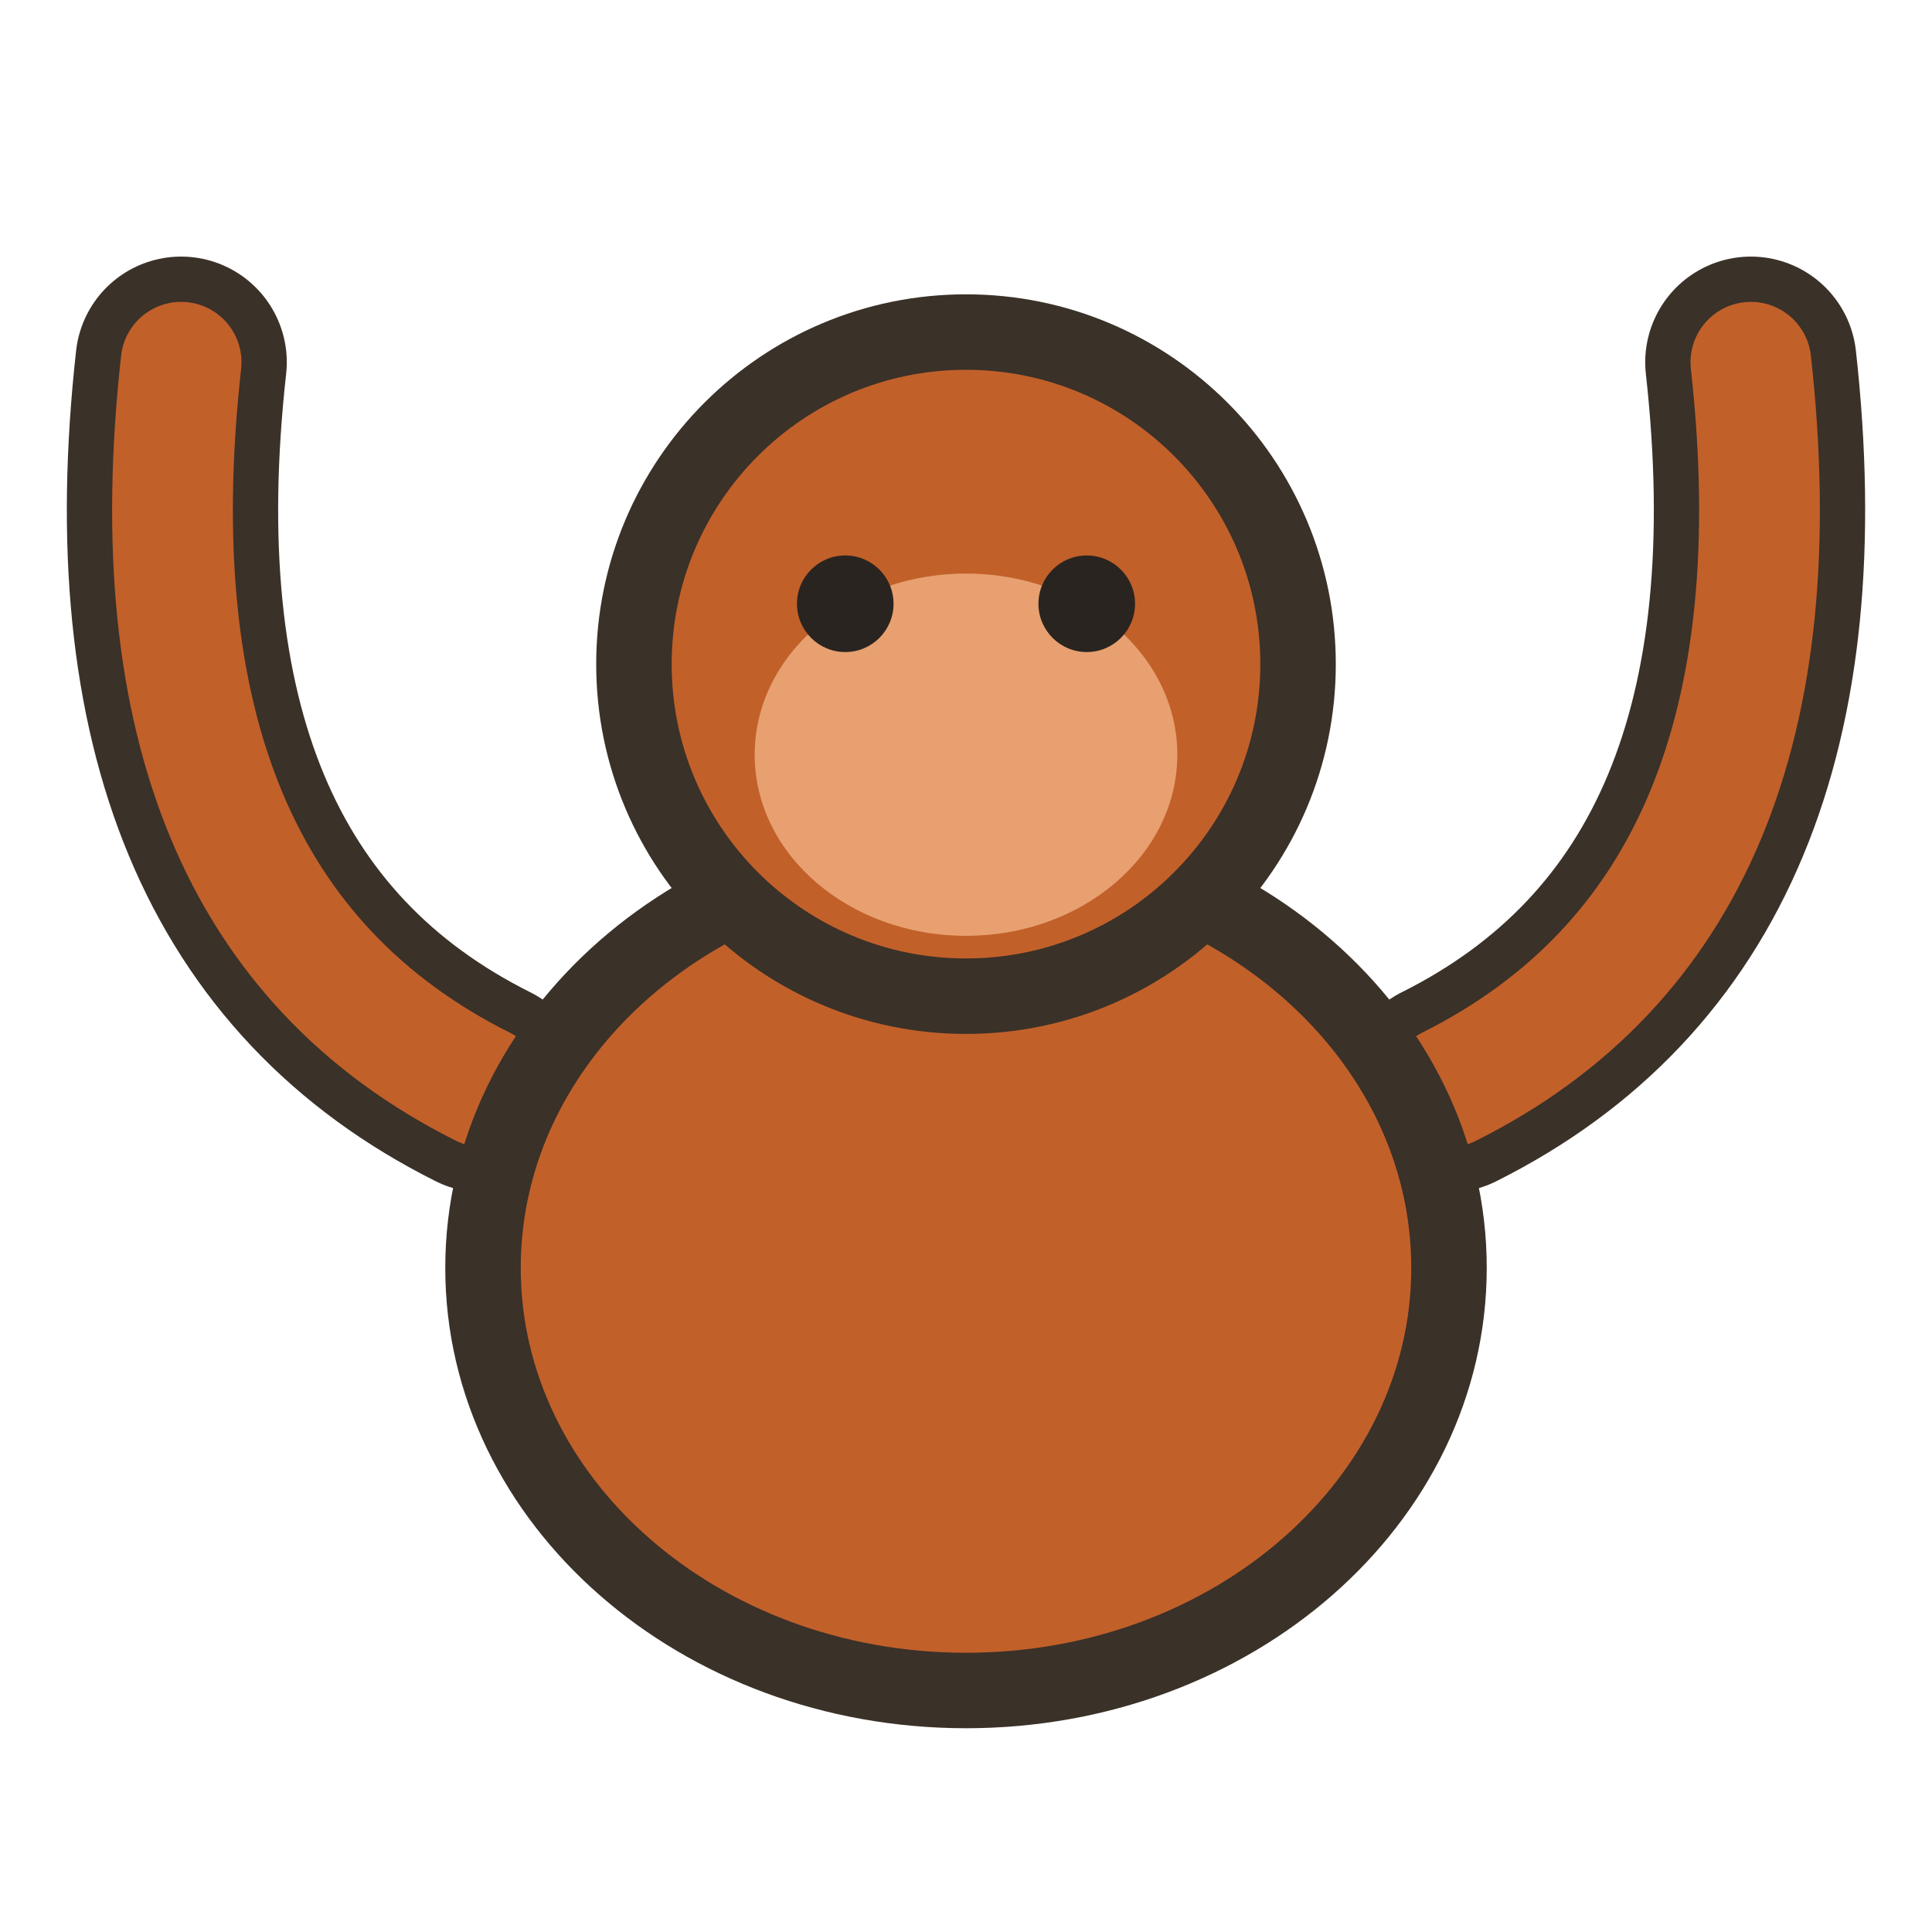
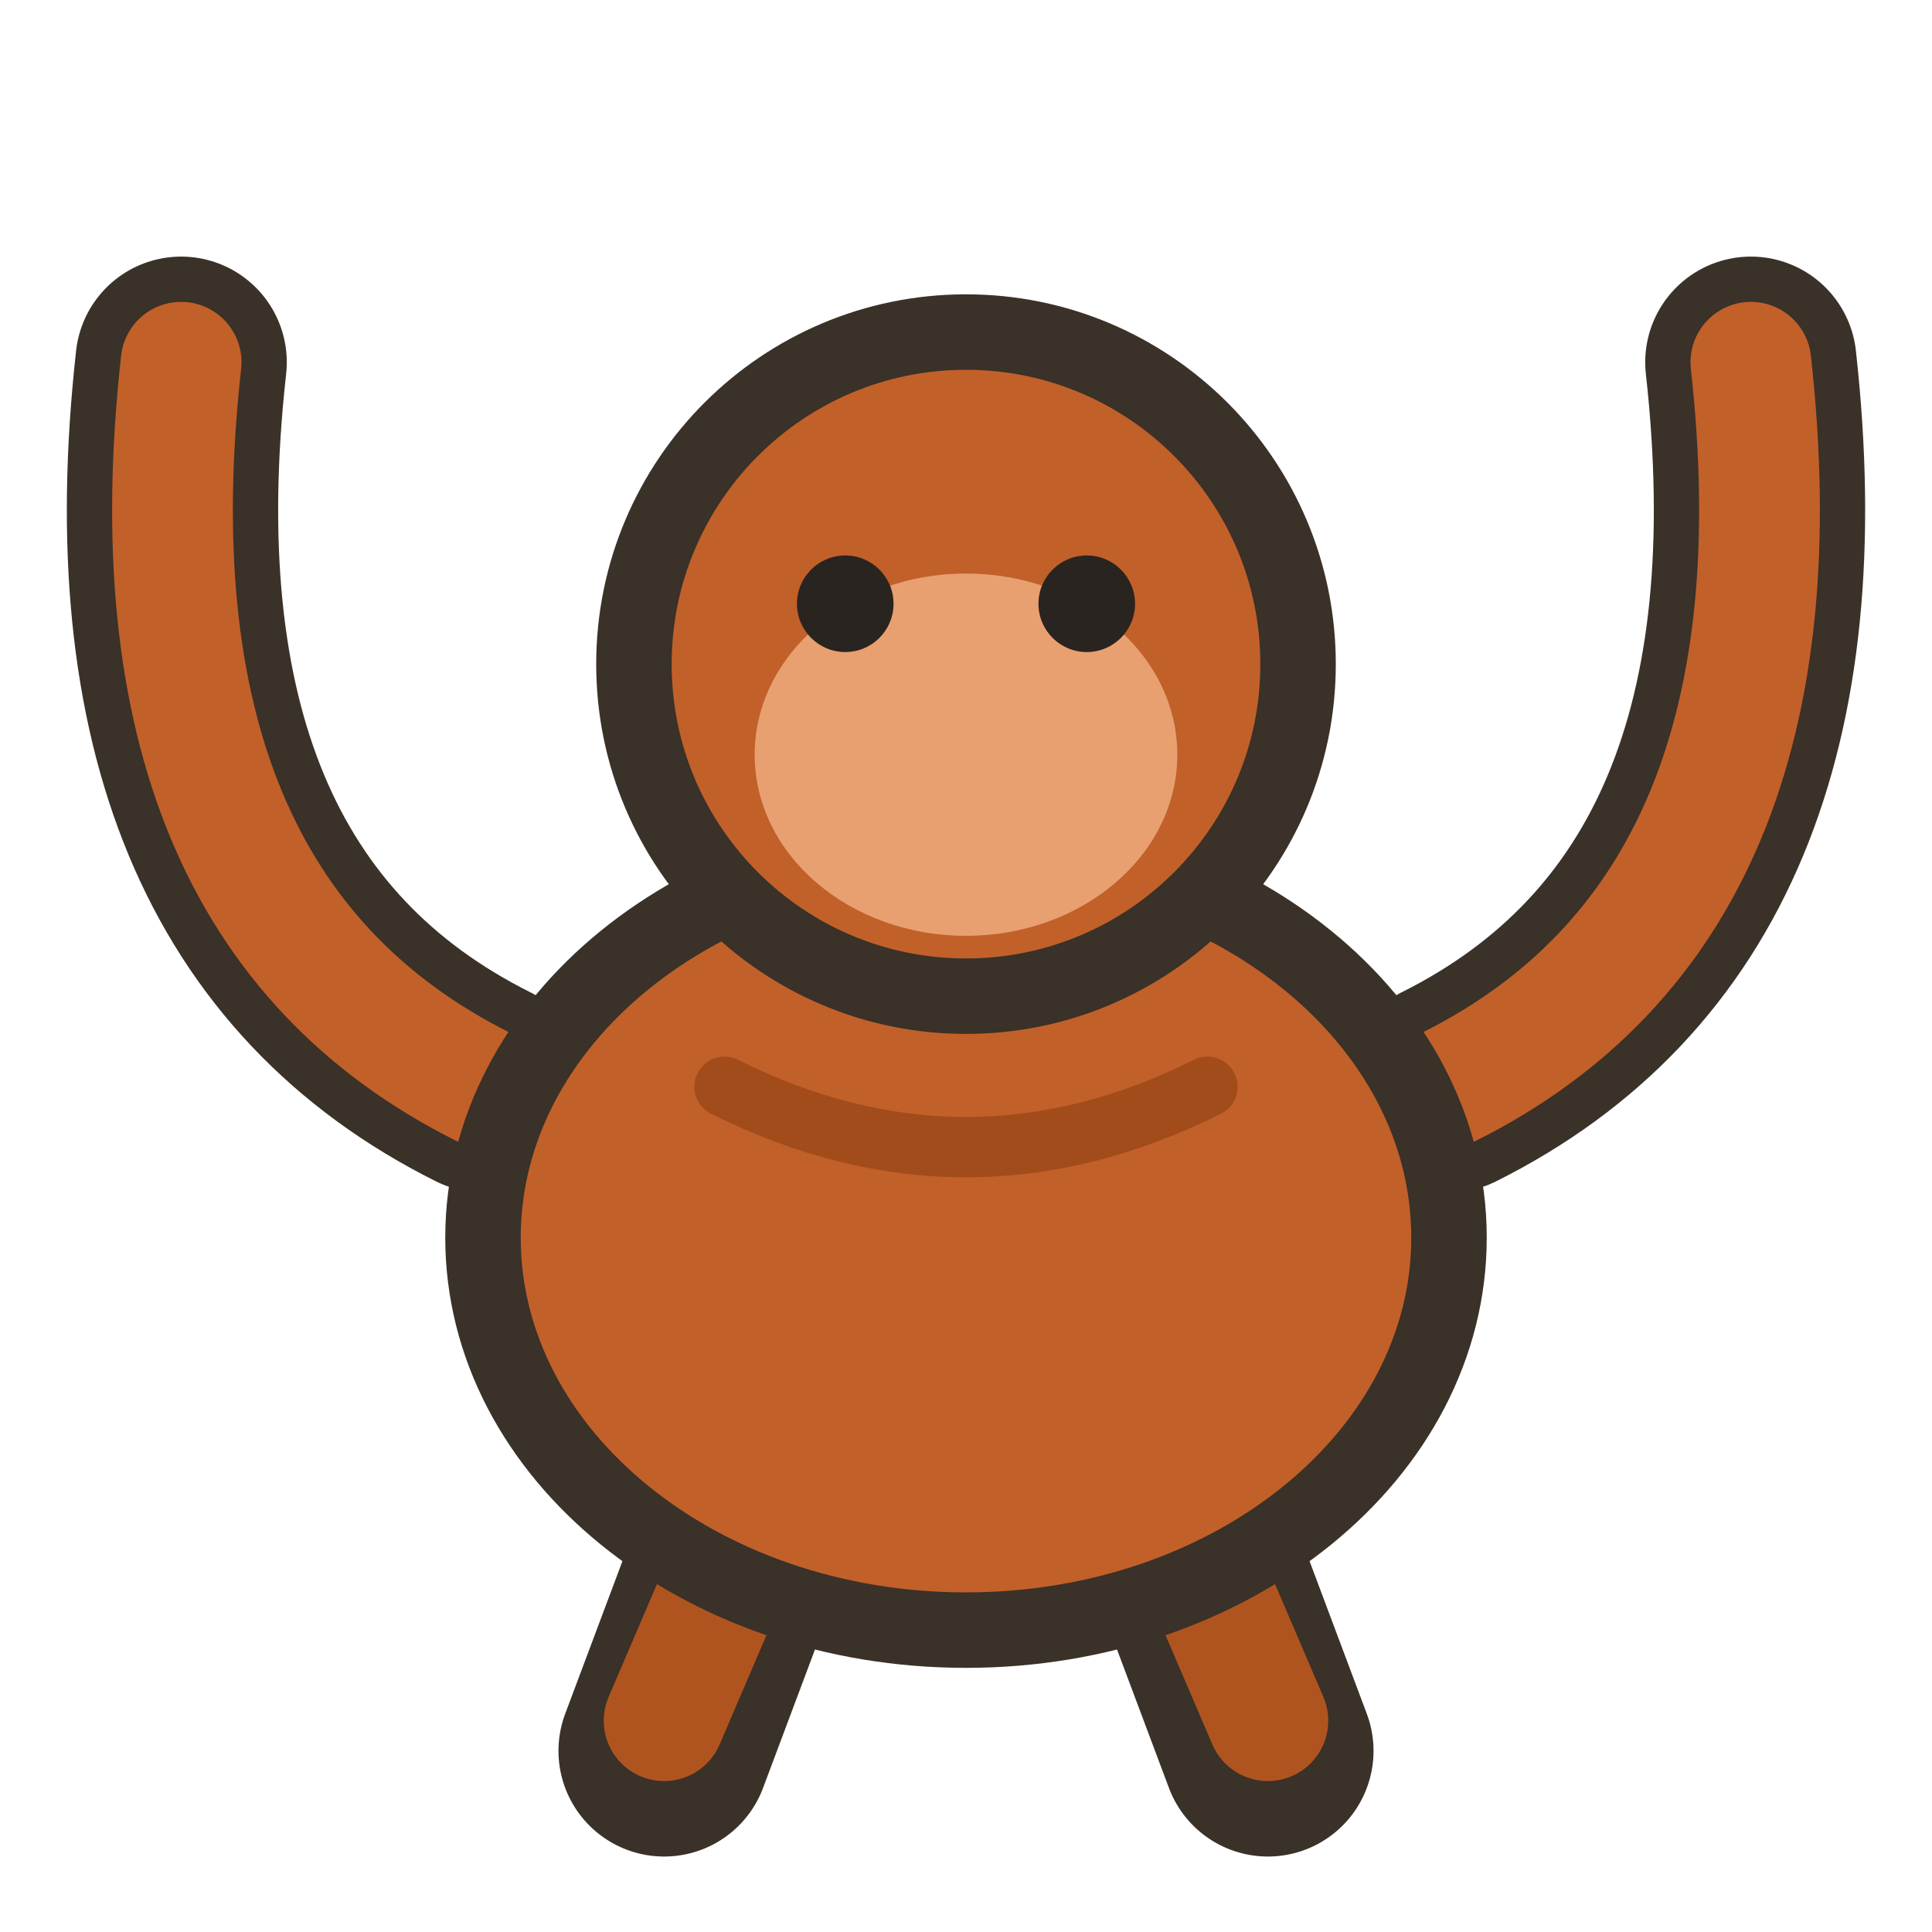
<svg xmlns="http://www.w3.org/2000/svg" width="64" height="64" viewBox="0 0 64 64">
  <path d="M16,36 Q4,30 6,12 M48,36 Q60,30 58,12" fill="none" stroke="#3a3128" stroke-width="7" stroke-linecap="round" />
  <path d="M16,36 Q4,30 6,12 M48,36 Q60,30 58,12" fill="none" stroke="#c2602a" stroke-width="4" stroke-linecap="round" />
-   <ellipse cx="32" cy="42" rx="16" ry="14" fill="#c2602a" stroke="#3a3128" stroke-width="2.5" stroke-linejoin="round" stroke-linecap="round" />
+   <path d="M25,50 L22,58" stroke="#3a3128" stroke-width="7" stroke-linecap="round" />
+   <path d="M25,50 L22,57" stroke="#b0541f" stroke-width="4" stroke-linecap="round" />
+   <path d="M39,50 L42,58" stroke="#3a3128" stroke-width="7" stroke-linecap="round" />
+   <path d="M39,50 L42,57" stroke="#b0541f" stroke-width="4" stroke-linecap="round" />
+   <ellipse cx="32" cy="41" rx="16" ry="13" fill="#c2602a" stroke="#3a3128" stroke-width="2.5" stroke-linejoin="round" stroke-linecap="round" />
+   <path d="M24,36 Q32,40 40,36" fill="none" stroke="#a24c1c" stroke-width="2" stroke-linecap="round" />
  <circle cx="32" cy="22" r="11" fill="#c2602a" stroke="#3a3128" stroke-width="2.5" stroke-linejoin="round" stroke-linecap="round" />
  <ellipse cx="32" cy="25" rx="7" ry="6" fill="#e8a070" />
  <circle cx="28" cy="20" r="1.6" fill="#2a2420" />
  <circle cx="36" cy="20" r="1.6" fill="#2a2420" />
</svg>
